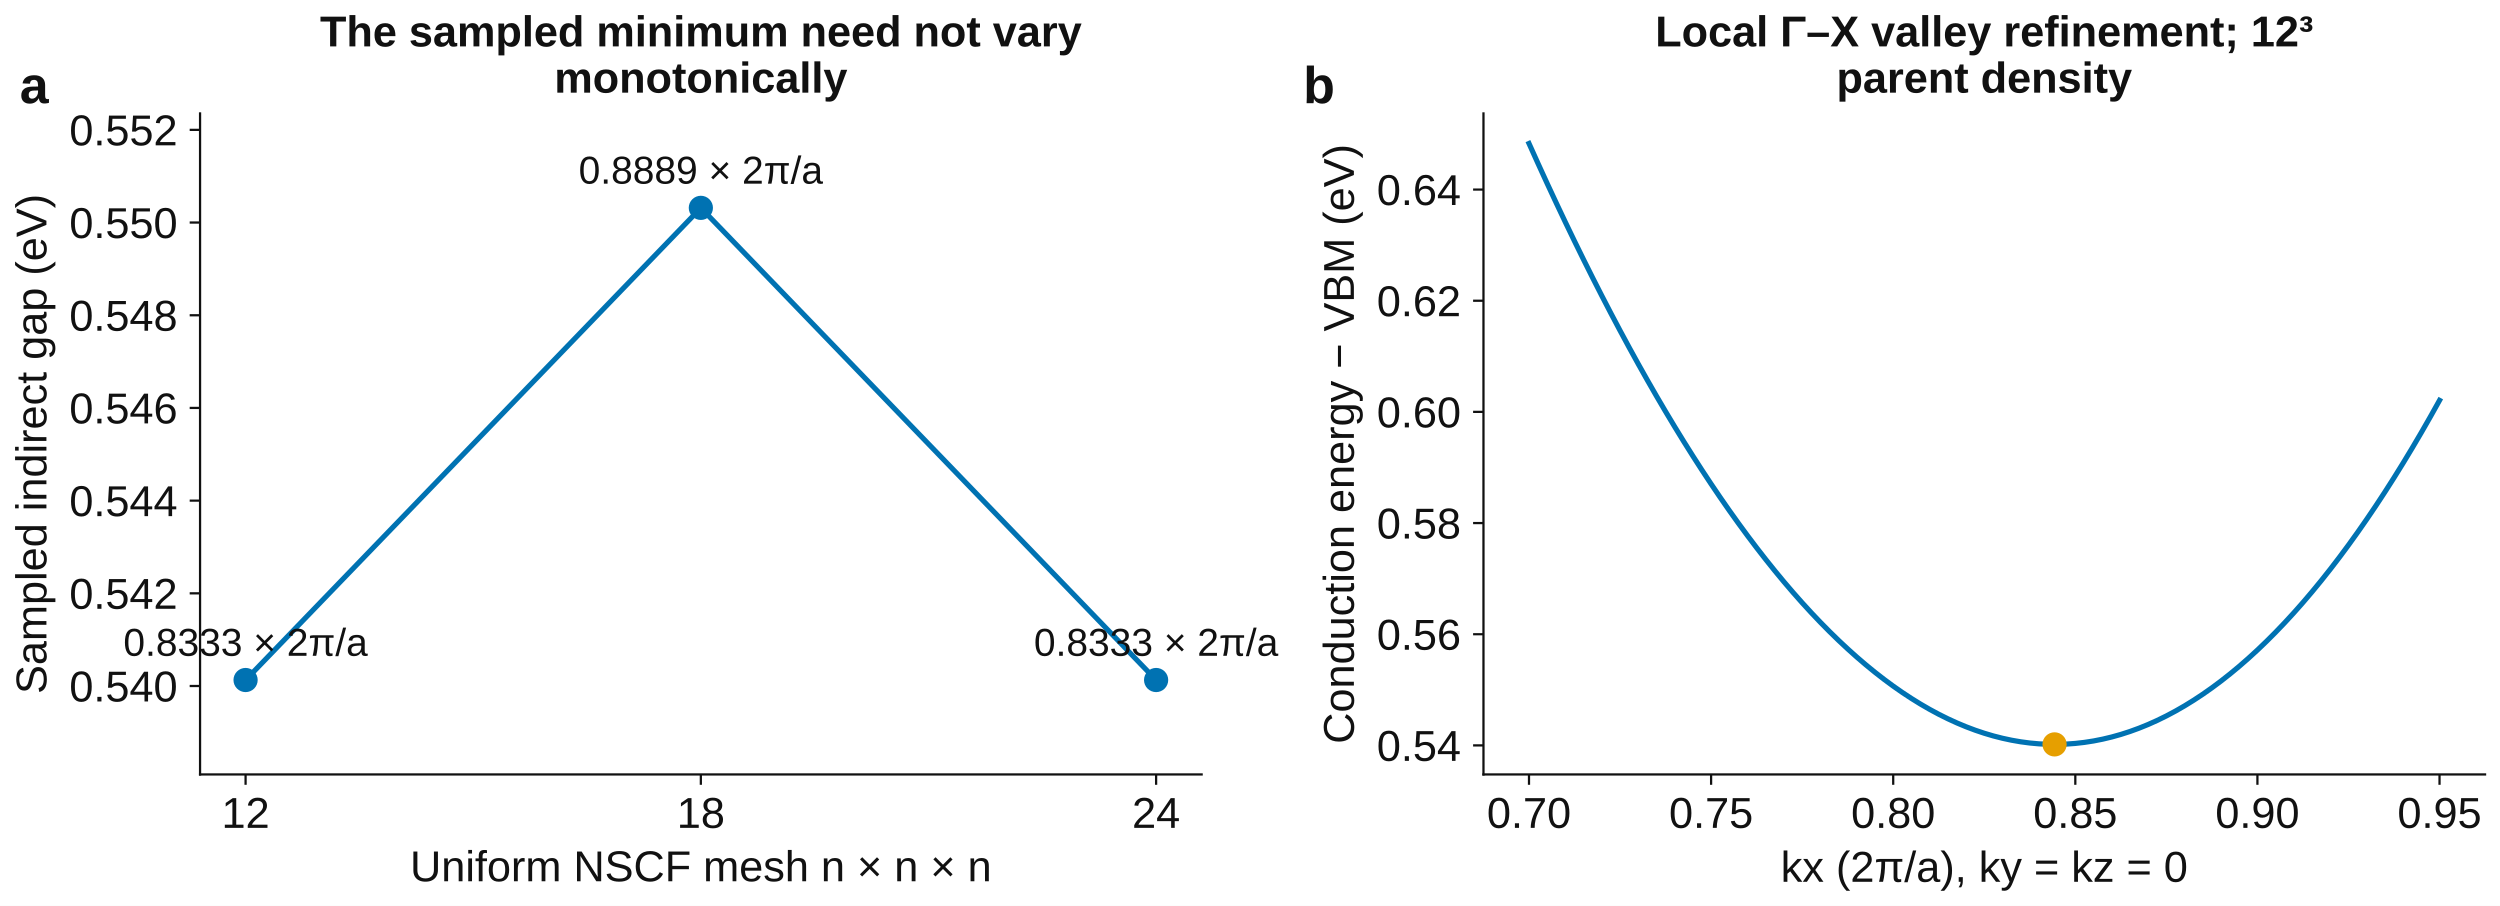
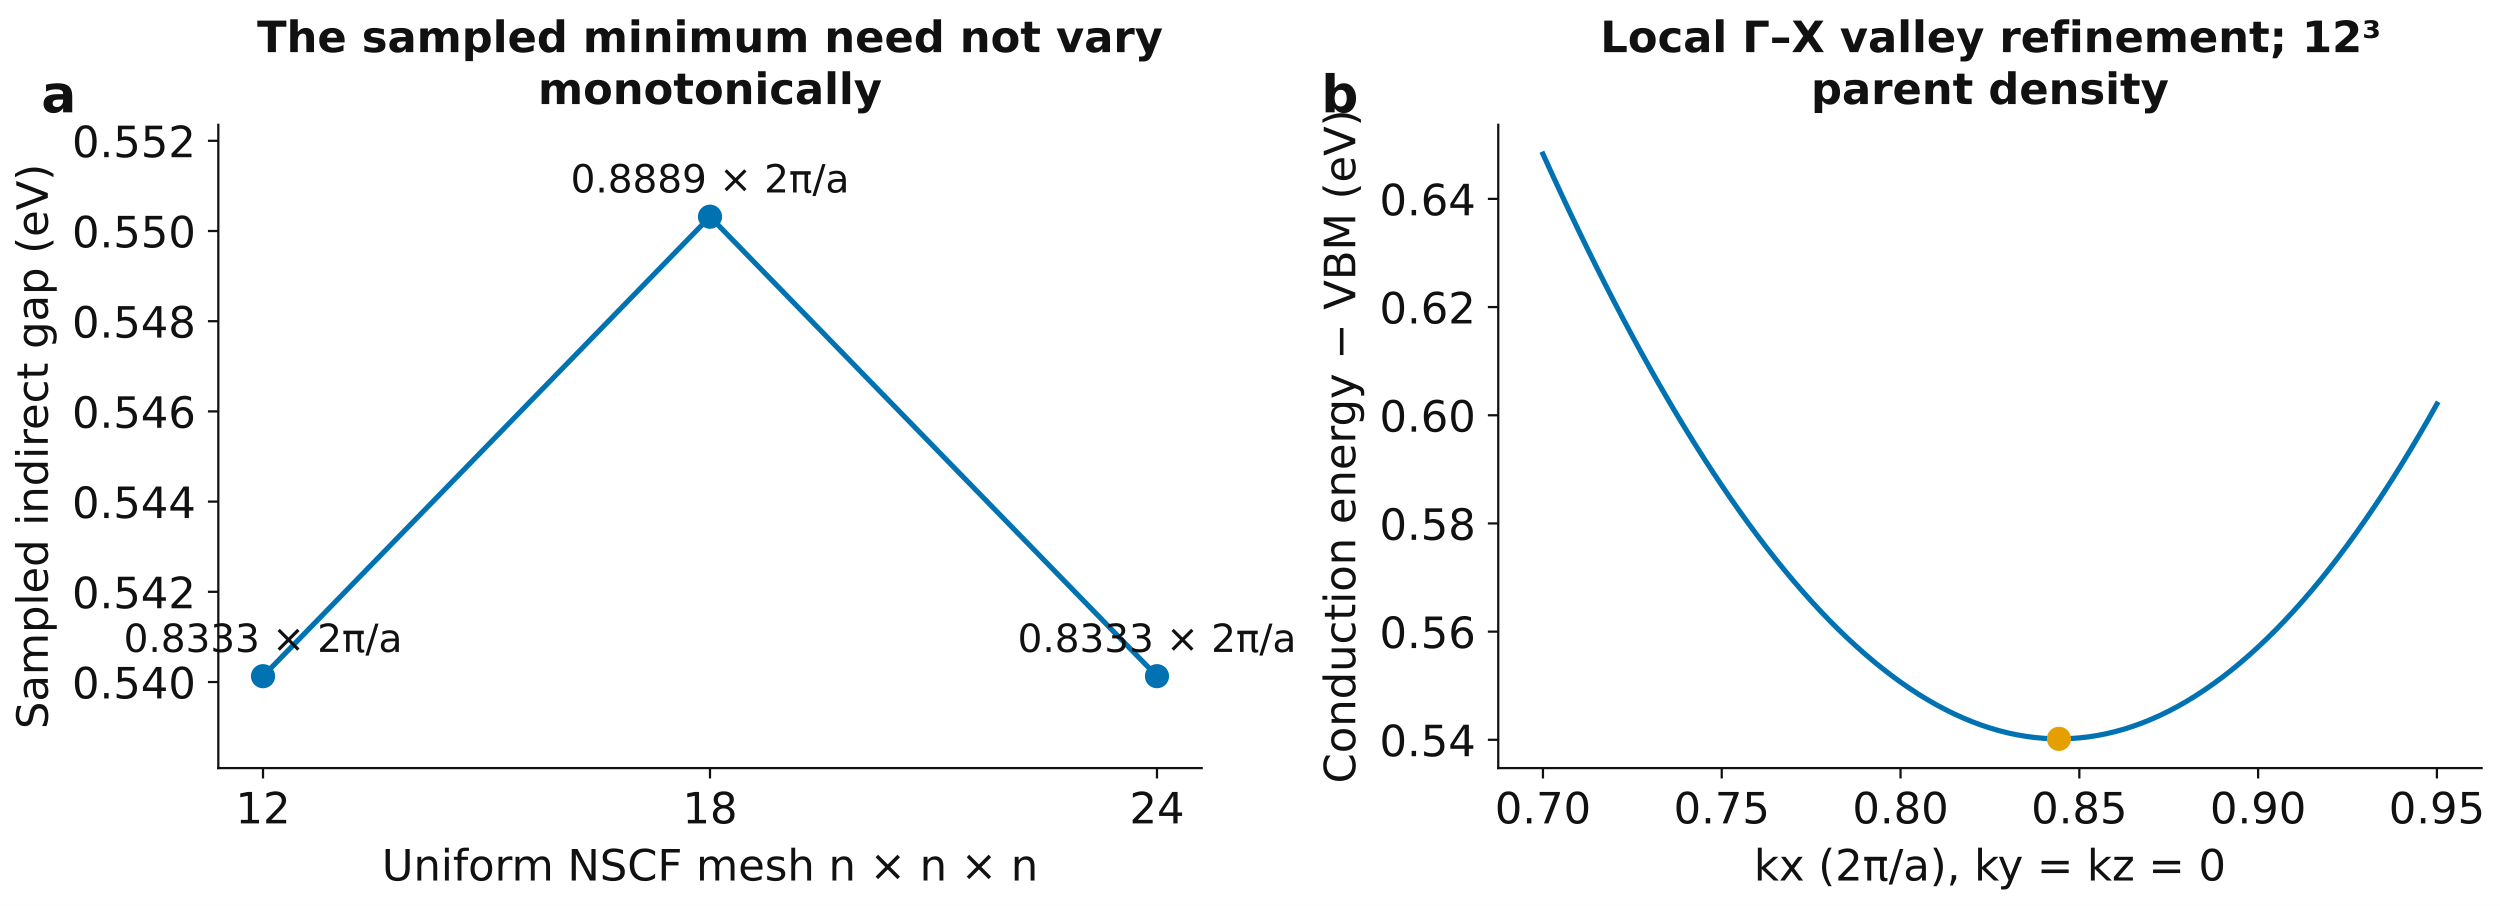
- <svg xmlns="http://www.w3.org/2000/svg" xmlns:xlink="http://www.w3.org/1999/xlink" width="722.64pt" height="261.84pt" viewBox="0 0 722.64 261.84" version="1.1">
+ <svg xmlns="http://www.w3.org/2000/svg" xmlns:xlink="http://www.w3.org/1999/xlink" width="722.641pt" height="261.84pt" viewBox="0 0 722.641 261.84" version="1.1">
  <defs>
    <style type="text/css">*{stroke-linejoin: round; stroke-linecap: butt}</style>
  </defs>
  <g id="figure_1">
    <g id="patch_1">
-       <path d="M 0 261.84  L 722.64 261.84  L 722.64 0  L 0 0  z " style="fill: #ffffff" />
+       <path d="M 0 261.84  L 722.641 261.84  L 722.641 0  L 0 0  z " style="fill: #ffffff" />
    </g>
    <g id="axes_1">
      <g id="patch_2">
-         <path d="M 57.828 223.857  L 347.341 223.857  L 347.341 32.787  L 57.828 32.787  z " style="fill: #ffffff" />
+         <path d="M 63.106 222.019  L 347.352 222.019  L 347.352 36.073  L 63.106 36.073  z " style="fill: #ffffff" />
      </g>
      <g id="matplotlib.axis_1">
        <g id="xtick_1">
          <g id="line2d_1">
            <defs>
-               <path id="me589d7077b" d="M 0 0  L 0 3  " style="stroke: #111111; stroke-width: 0.65" />
+               <path id="m97d208039b" d="M 0 0  L 0 3  " style="stroke: #111111; stroke-width: 0.65" />
            </defs>
            <g>
-               <use xlink:href="#me589d7077b" x="70.987" y="223.857" style="fill: #111111; stroke: #111111; stroke-width: 0.65" />
+               <use xlink:href="#m97d208039b" x="76.026" y="222.019" style="fill: #111111; stroke: #111111; stroke-width: 0.65" />
            </g>
          </g>
          <g id="text_1">
-             <text style="font-size: 12.5px; font-family: 'Arial', 'DejaVu Sans'; text-anchor: middle; fill: #111111" x="70.987" y="239.305" transform="rotate(-0 70.98749 239.3047)">12</text>
+             <text style="font-size: 12.5px; font-family: 'DejaVu Sans'; text-anchor: middle; fill: #111111" x="76.026" y="238.016" transform="rotate(-0 76.02641 238.0156)">12</text>
          </g>
        </g>
        <g id="xtick_2">
          <g id="line2d_2">
            <g>
-               <use xlink:href="#me589d7077b" x="202.584" y="223.857" style="fill: #111111; stroke: #111111; stroke-width: 0.65" />
+               <use xlink:href="#m97d208039b" x="205.229" y="222.019" style="fill: #111111; stroke: #111111; stroke-width: 0.65" />
            </g>
          </g>
          <g id="text_2">
-             <text style="font-size: 12.5px; font-family: 'Arial', 'DejaVu Sans'; text-anchor: middle; fill: #111111" x="202.584" y="239.305" transform="rotate(-0 202.5842 239.3047)">18</text>
+             <text style="font-size: 12.5px; font-family: 'DejaVu Sans'; text-anchor: middle; fill: #111111" x="205.229" y="238.016" transform="rotate(-0 205.2292 238.0156)">18</text>
          </g>
        </g>
        <g id="xtick_3">
          <g id="line2d_3">
            <g>
-               <use xlink:href="#me589d7077b" x="334.181" y="223.857" style="fill: #111111; stroke: #111111; stroke-width: 0.65" />
+               <use xlink:href="#m97d208039b" x="334.432" y="222.019" style="fill: #111111; stroke: #111111; stroke-width: 0.65" />
            </g>
          </g>
          <g id="text_3">
-             <text style="font-size: 12.5px; font-family: 'Arial', 'DejaVu Sans'; text-anchor: middle; fill: #111111" x="334.181" y="239.305" transform="rotate(-0 334.181 239.3047)">24</text>
+             <text style="font-size: 12.5px; font-family: 'DejaVu Sans'; text-anchor: middle; fill: #111111" x="334.432" y="238.016" transform="rotate(-0 334.432 238.0156)">24</text>
          </g>
        </g>
        <g id="text_4">
-           <text style="font-size: 12.5px; font-family: 'Arial', 'DejaVu Sans'; text-anchor: middle; fill: #111111" x="202.584" y="254.736" transform="rotate(-0 202.5842 254.7363)">Uniform NSCF mesh n × n × n</text>
+           <text style="font-size: 12.5px; font-family: 'DejaVu Sans'; text-anchor: middle; fill: #111111" x="205.229" y="254.517" transform="rotate(-0 205.2292 254.5166)">Uniform NSCF mesh n × n × n</text>
        </g>
      </g>
      <g id="matplotlib.axis_2">
        <g id="ytick_1">
          <g id="line2d_4">
            <defs>
-               <path id="m1ea8667b44" d="M 0 0  L -3 0  " style="stroke: #111111; stroke-width: 0.65" />
+               <path id="ma05488941a" d="M 0 0  L -3 0  " style="stroke: #111111; stroke-width: 0.65" />
            </defs>
            <g>
-               <use xlink:href="#m1ea8667b44" x="57.828" y="198.297" style="fill: #111111; stroke: #111111; stroke-width: 0.65" />
+               <use xlink:href="#ma05488941a" x="63.106" y="197.144" style="fill: #111111; stroke: #111111; stroke-width: 0.65" />
            </g>
          </g>
          <g id="text_5">
-             <text style="font-size: 12.5px; font-family: 'Arial', 'DejaVu Sans'; text-anchor: end; fill: #111111" x="51.328" y="202.771" transform="rotate(-0 51.32781 202.771)">0.540</text>
+             <text style="font-size: 12.5px; font-family: 'DejaVu Sans'; text-anchor: end; fill: #111111" x="56.606" y="201.893" transform="rotate(-0 56.60613 201.8926)">0.540</text>
          </g>
        </g>
        <g id="ytick_2">
          <g id="line2d_5">
            <g>
-               <use xlink:href="#m1ea8667b44" x="57.828" y="171.504" style="fill: #111111; stroke: #111111; stroke-width: 0.65" />
+               <use xlink:href="#ma05488941a" x="63.106" y="171.069" style="fill: #111111; stroke: #111111; stroke-width: 0.65" />
            </g>
          </g>
          <g id="text_6">
-             <text style="font-size: 12.5px; font-family: 'Arial', 'DejaVu Sans'; text-anchor: end; fill: #111111" x="51.328" y="175.977" transform="rotate(-0 51.32781 175.9774)">0.542</text>
+             <text style="font-size: 12.5px; font-family: 'DejaVu Sans'; text-anchor: end; fill: #111111" x="56.606" y="175.818" transform="rotate(-0 56.60613 175.8175)">0.542</text>
          </g>
        </g>
        <g id="ytick_3">
          <g id="line2d_6">
            <g>
-               <use xlink:href="#m1ea8667b44" x="57.828" y="144.71" style="fill: #111111; stroke: #111111; stroke-width: 0.65" />
+               <use xlink:href="#ma05488941a" x="63.106" y="144.994" style="fill: #111111; stroke: #111111; stroke-width: 0.65" />
            </g>
          </g>
          <g id="text_7">
-             <text style="font-size: 12.5px; font-family: 'Arial', 'DejaVu Sans'; text-anchor: end; fill: #111111" x="51.328" y="149.184" transform="rotate(-0 51.32781 149.1838)">0.544</text>
+             <text style="font-size: 12.5px; font-family: 'DejaVu Sans'; text-anchor: end; fill: #111111" x="56.606" y="149.742" transform="rotate(-0 56.60613 149.7425)">0.544</text>
          </g>
        </g>
        <g id="ytick_4">
          <g id="line2d_7">
            <g>
-               <use xlink:href="#m1ea8667b44" x="57.828" y="117.916" style="fill: #111111; stroke: #111111; stroke-width: 0.65" />
+               <use xlink:href="#ma05488941a" x="63.106" y="118.919" style="fill: #111111; stroke: #111111; stroke-width: 0.65" />
            </g>
          </g>
          <g id="text_8">
-             <text style="font-size: 12.5px; font-family: 'Arial', 'DejaVu Sans'; text-anchor: end; fill: #111111" x="51.328" y="122.39" transform="rotate(-0 51.32781 122.3901)">0.546</text>
+             <text style="font-size: 12.5px; font-family: 'DejaVu Sans'; text-anchor: end; fill: #111111" x="56.606" y="123.667" transform="rotate(-0 56.60613 123.6674)">0.546</text>
          </g>
        </g>
        <g id="ytick_5">
          <g id="line2d_8">
            <g>
-               <use xlink:href="#m1ea8667b44" x="57.828" y="91.123" style="fill: #111111; stroke: #111111; stroke-width: 0.65" />
+               <use xlink:href="#ma05488941a" x="63.106" y="92.844" style="fill: #111111; stroke: #111111; stroke-width: 0.65" />
            </g>
          </g>
          <g id="text_9">
-             <text style="font-size: 12.5px; font-family: 'Arial', 'DejaVu Sans'; text-anchor: end; fill: #111111" x="51.328" y="95.596" transform="rotate(-0 51.32781 95.59647)">0.548</text>
+             <text style="font-size: 12.5px; font-family: 'DejaVu Sans'; text-anchor: end; fill: #111111" x="56.606" y="97.592" transform="rotate(-0 56.60613 97.59235)">0.548</text>
          </g>
        </g>
        <g id="ytick_6">
          <g id="line2d_9">
            <g>
-               <use xlink:href="#m1ea8667b44" x="57.828" y="64.329" style="fill: #111111; stroke: #111111; stroke-width: 0.65" />
+               <use xlink:href="#ma05488941a" x="63.106" y="66.769" style="fill: #111111; stroke: #111111; stroke-width: 0.65" />
            </g>
          </g>
          <g id="text_10">
-             <text style="font-size: 12.5px; font-family: 'Arial', 'DejaVu Sans'; text-anchor: end; fill: #111111" x="51.328" y="68.803" transform="rotate(-0 51.32781 68.80283)">0.550</text>
+             <text style="font-size: 12.5px; font-family: 'DejaVu Sans'; text-anchor: end; fill: #111111" x="56.606" y="71.517" transform="rotate(-0 56.60613 71.5173)">0.550</text>
          </g>
        </g>
        <g id="ytick_7">
          <g id="line2d_10">
            <g>
-               <use xlink:href="#m1ea8667b44" x="57.828" y="37.536" style="fill: #111111; stroke: #111111; stroke-width: 0.65" />
+               <use xlink:href="#ma05488941a" x="63.106" y="40.694" style="fill: #111111; stroke: #111111; stroke-width: 0.65" />
            </g>
          </g>
          <g id="text_11">
-             <text style="font-size: 12.5px; font-family: 'Arial', 'DejaVu Sans'; text-anchor: end; fill: #111111" x="51.328" y="42.009" transform="rotate(-0 51.32781 42.00919)">0.552</text>
+             <text style="font-size: 12.5px; font-family: 'DejaVu Sans'; text-anchor: end; fill: #111111" x="56.606" y="45.442" transform="rotate(-0 56.60613 45.44224)">0.552</text>
          </g>
        </g>
        <g id="text_12">
-           <text style="font-size: 12.5px; font-family: 'Arial', 'DejaVu Sans'; text-anchor: middle; fill: #111111" x="13.42" y="128.322" transform="rotate(-90 13.41961 128.3223)">Sampled indirect gap (eV)</text>
+           <text style="font-size: 12.5px; font-family: 'DejaVu Sans'; text-anchor: middle; fill: #111111" x="13.818" y="129.046" transform="rotate(-90 13.81805 129.0456)">Sampled indirect gap (eV)</text>
        </g>
      </g>
      <g id="line2d_11">
-         <path d="M 70.987 196.562  L 202.584 60.083  L 334.181 196.562  " clip-path="url(#pced14abb53)" style="fill: none; stroke: #0072b2; stroke-width: 1.5; stroke-linecap: square" />
+         <path d="M 76.026 195.455  L 205.229 62.636  L 334.432 195.455  " clip-path="url(#p71d5277042)" style="fill: none; stroke: #0072b2; stroke-width: 1.5; stroke-linecap: square" />
        <defs>
-           <path id="me6a73a85cf" d="M 0 3  C 0.796 3 1.559 2.684 2.121 2.121  C 2.684 1.559 3 0.796 3 0  C 3 -0.796 2.684 -1.559 2.121 -2.121  C 1.559 -2.684 0.796 -3 0 -3  C -0.796 -3 -1.559 -2.684 -2.121 -2.121  C -2.684 -1.559 -3 -0.796 -3 0  C -3 0.796 -2.684 1.559 -2.121 2.121  C -1.559 2.684 -0.796 3 0 3  z " style="stroke: #0072b2" />
+           <path id="ma33aa7e558" d="M 0 3  C 0.796 3 1.559 2.684 2.121 2.121  C 2.684 1.559 3 0.796 3 0  C 3 -0.796 2.684 -1.559 2.121 -2.121  C 1.559 -2.684 0.796 -3 0 -3  C -0.796 -3 -1.559 -2.684 -2.121 -2.121  C -2.684 -1.559 -3 -0.796 -3 0  C -3 0.796 -2.684 1.559 -2.121 2.121  C -1.559 2.684 -0.796 3 0 3  z " style="stroke: #0072b2" />
        </defs>
-         <g clip-path="url(#pced14abb53)">
-           <use xlink:href="#me6a73a85cf" x="70.987" y="196.562" style="fill: #0072b2; stroke: #0072b2" />
-           <use xlink:href="#me6a73a85cf" x="202.584" y="60.083" style="fill: #0072b2; stroke: #0072b2" />
-           <use xlink:href="#me6a73a85cf" x="334.181" y="196.562" style="fill: #0072b2; stroke: #0072b2" />
+         <g clip-path="url(#p71d5277042)">
+           <use xlink:href="#ma33aa7e558" x="76.026" y="195.455" style="fill: #0072b2; stroke: #0072b2" />
+           <use xlink:href="#ma33aa7e558" x="205.229" y="62.636" style="fill: #0072b2; stroke: #0072b2" />
+           <use xlink:href="#ma33aa7e558" x="334.432" y="195.455" style="fill: #0072b2; stroke: #0072b2" />
        </g>
      </g>
      <g id="patch_3">
-         <path d="M 57.828 223.857  L 57.828 32.787  " style="fill: none; stroke: #111111; stroke-width: 0.65; stroke-linejoin: miter; stroke-linecap: square" />
+         <path d="M 63.106 222.019  L 63.106 36.073  " style="fill: none; stroke: #111111; stroke-width: 0.65; stroke-linejoin: miter; stroke-linecap: square" />
      </g>
      <g id="patch_4">
-         <path d="M 57.828 223.857  L 347.341 223.857  " style="fill: none; stroke: #111111; stroke-width: 0.65; stroke-linejoin: miter; stroke-linecap: square" />
+         <path d="M 63.106 222.019  L 347.352 222.019  " style="fill: none; stroke: #111111; stroke-width: 0.65; stroke-linejoin: miter; stroke-linecap: square" />
      </g>
      <g id="text_13">
-         <text style="font-size: 11.25px; font-family: 'Arial', 'DejaVu Sans'; text-anchor: middle; fill: #111111" x="70.987" y="189.562" transform="rotate(-0 70.98749 189.5617)">0.8333 × 2π/a</text>
+         <text style="font-size: 11.25px; font-family: 'DejaVu Sans'; text-anchor: middle; fill: #111111" x="76.026" y="188.455" transform="rotate(-0 76.02641 188.4548)">0.8333 × 2π/a</text>
      </g>
      <g id="text_14">
-         <text style="font-size: 11.25px; font-family: 'Arial', 'DejaVu Sans'; text-anchor: middle; fill: #111111" x="202.584" y="53.083" transform="rotate(-0 202.5842 53.08293)">0.8889 × 2π/a</text>
+         <text style="font-size: 11.25px; font-family: 'DejaVu Sans'; text-anchor: middle; fill: #111111" x="205.229" y="55.636" transform="rotate(-0 205.2292 55.63638)">0.8889 × 2π/a</text>
      </g>
      <g id="text_15">
-         <text style="font-size: 11.25px; font-family: 'Arial', 'DejaVu Sans'; text-anchor: middle; fill: #111111" x="334.181" y="189.562" transform="rotate(-0 334.181 189.5616)">0.8333 × 2π/a</text>
+         <text style="font-size: 11.25px; font-family: 'DejaVu Sans'; text-anchor: middle; fill: #111111" x="334.432" y="188.455" transform="rotate(-0 334.432 188.4548)">0.8333 × 2π/a</text>
      </g>
      <g id="text_16">
-         <text style="font-weight: 700; font-size: 15px; font-family: 'Arial', 'DejaVu Sans'; text-anchor: start; fill: #111111" x="5.716" y="29.827" transform="rotate(-0 5.715501 29.82703)">a</text>
+         <text style="font-weight: 700; font-size: 15px; font-family: 'DejaVu Sans'; text-anchor: start; fill: #111111" x="11.942" y="32.469" transform="rotate(-0 11.94183 32.46917)">a</text>
      </g>
      <g id="text_17">
-         <text style="font-weight: 700; font-size: 12.5px; font-family: 'Arial', 'DejaVu Sans'; fill: #111111" transform="translate(92.49537 13.41961)">The sampled minimum need not vary</text>
-         <text style="font-weight: 700; font-size: 12.5px; font-family: 'Arial', 'DejaVu Sans'; fill: #111111" transform="translate(160.2229 26.78719)">monotonically</text>
+         <text style="font-weight: 700; font-size: 12.5px; font-family: 'DejaVu Sans'; fill: #111111" transform="translate(74.31709 15.06927)">The sampled minimum need not vary</text>
+         <text style="font-weight: 700; font-size: 12.5px; font-family: 'DejaVu Sans'; fill: #111111" transform="translate(155.5241 30.07269)">monotonically</text>
      </g>
    </g>
    <g id="axes_2">
      <g id="patch_5">
-         <path d="M 428.807 223.857  L 718.32 223.857  L 718.32 32.787  L 428.807 32.787  z " style="fill: #ffffff" />
+         <path d="M 433.079 222.019  L 717.325 222.019  L 717.325 36.073  L 433.079 36.073  z " style="fill: #ffffff" />
      </g>
      <g id="matplotlib.axis_3">
        <g id="xtick_4">
          <g id="line2d_12">
            <g>
-               <use xlink:href="#me589d7077b" x="441.966" y="223.857" style="fill: #111111; stroke: #111111; stroke-width: 0.65" />
+               <use xlink:href="#m97d208039b" x="445.999" y="222.019" style="fill: #111111; stroke: #111111; stroke-width: 0.65" />
            </g>
          </g>
          <g id="text_18">
-             <text style="font-size: 12.5px; font-family: 'Arial', 'DejaVu Sans'; text-anchor: middle; fill: #111111" x="441.966" y="239.305" transform="rotate(-0 441.9664 239.3047)">0.70</text>
+             <text style="font-size: 12.5px; font-family: 'DejaVu Sans'; text-anchor: middle; fill: #111111" x="445.999" y="238.016" transform="rotate(-0 445.9994 238.0156)">0.70</text>
          </g>
        </g>
        <g id="xtick_5">
          <g id="line2d_13">
            <g>
-               <use xlink:href="#me589d7077b" x="494.605" y="223.857" style="fill: #111111; stroke: #111111; stroke-width: 0.65" />
+               <use xlink:href="#m97d208039b" x="497.68" y="222.019" style="fill: #111111; stroke: #111111; stroke-width: 0.65" />
            </g>
          </g>
          <g id="text_19">
-             <text style="font-size: 12.5px; font-family: 'Arial', 'DejaVu Sans'; text-anchor: middle; fill: #111111" x="494.605" y="239.305" transform="rotate(-0 494.6051 239.3047)">0.75</text>
+             <text style="font-size: 12.5px; font-family: 'DejaVu Sans'; text-anchor: middle; fill: #111111" x="497.68" y="238.016" transform="rotate(-0 497.6805 238.0156)">0.75</text>
          </g>
        </g>
        <g id="xtick_6">
          <g id="line2d_14">
            <g>
-               <use xlink:href="#me589d7077b" x="547.244" y="223.857" style="fill: #111111; stroke: #111111; stroke-width: 0.65" />
+               <use xlink:href="#m97d208039b" x="549.362" y="222.019" style="fill: #111111; stroke: #111111; stroke-width: 0.65" />
            </g>
          </g>
          <g id="text_20">
-             <text style="font-size: 12.5px; font-family: 'Arial', 'DejaVu Sans'; text-anchor: middle; fill: #111111" x="547.244" y="239.305" transform="rotate(-0 547.2437 239.3047)">0.80</text>
+             <text style="font-size: 12.5px; font-family: 'DejaVu Sans'; text-anchor: middle; fill: #111111" x="549.362" y="238.016" transform="rotate(-0 549.3616 238.0156)">0.80</text>
          </g>
        </g>
        <g id="xtick_7">
          <g id="line2d_15">
            <g>
-               <use xlink:href="#me589d7077b" x="599.882" y="223.857" style="fill: #111111; stroke: #111111; stroke-width: 0.65" />
+               <use xlink:href="#m97d208039b" x="601.043" y="222.019" style="fill: #111111; stroke: #111111; stroke-width: 0.65" />
            </g>
          </g>
          <g id="text_21">
-             <text style="font-size: 12.5px; font-family: 'Arial', 'DejaVu Sans'; text-anchor: middle; fill: #111111" x="599.882" y="239.305" transform="rotate(-0 599.8824 239.3047)">0.85</text>
+             <text style="font-size: 12.5px; font-family: 'DejaVu Sans'; text-anchor: middle; fill: #111111" x="601.043" y="238.016" transform="rotate(-0 601.0427 238.0156)">0.85</text>
          </g>
        </g>
        <g id="xtick_8">
          <g id="line2d_16">
            <g>
-               <use xlink:href="#me589d7077b" x="652.521" y="223.857" style="fill: #111111; stroke: #111111; stroke-width: 0.65" />
+               <use xlink:href="#m97d208039b" x="652.724" y="222.019" style="fill: #111111; stroke: #111111; stroke-width: 0.65" />
            </g>
          </g>
          <g id="text_22">
-             <text style="font-size: 12.5px; font-family: 'Arial', 'DejaVu Sans'; text-anchor: middle; fill: #111111" x="652.521" y="239.305" transform="rotate(-0 652.5211 239.3047)">0.90</text>
+             <text style="font-size: 12.5px; font-family: 'DejaVu Sans'; text-anchor: middle; fill: #111111" x="652.724" y="238.016" transform="rotate(-0 652.7238 238.0156)">0.90</text>
          </g>
        </g>
        <g id="xtick_9">
          <g id="line2d_17">
            <g>
-               <use xlink:href="#me589d7077b" x="705.16" y="223.857" style="fill: #111111; stroke: #111111; stroke-width: 0.65" />
+               <use xlink:href="#m97d208039b" x="704.405" y="222.019" style="fill: #111111; stroke: #111111; stroke-width: 0.65" />
            </g>
          </g>
          <g id="text_23">
-             <text style="font-size: 12.5px; font-family: 'Arial', 'DejaVu Sans'; text-anchor: middle; fill: #111111" x="705.16" y="239.305" transform="rotate(-0 705.1598 239.3047)">0.95</text>
+             <text style="font-size: 12.5px; font-family: 'DejaVu Sans'; text-anchor: middle; fill: #111111" x="704.405" y="238.016" transform="rotate(-0 704.405 238.0156)">0.95</text>
          </g>
        </g>
        <g id="text_24">
-           <text style="font-size: 12.5px; font-family: 'Arial', 'DejaVu Sans'; text-anchor: middle; fill: #111111" x="573.563" y="254.889" transform="rotate(-0 573.5631 254.8887)">kx (2π/a), ky = kz = 0</text>
+           <text style="font-size: 12.5px; font-family: 'DejaVu Sans'; text-anchor: middle; fill: #111111" x="575.202" y="254.517" transform="rotate(-0 575.2022 254.5166)">kx (2π/a), ky = kz = 0</text>
        </g>
      </g>
      <g id="matplotlib.axis_4">
        <g id="ytick_8">
          <g id="line2d_18">
            <g>
-               <use xlink:href="#m1ea8667b44" x="428.807" y="215.461" style="fill: #111111; stroke: #111111; stroke-width: 0.65" />
+               <use xlink:href="#ma05488941a" x="433.079" y="213.847" style="fill: #111111; stroke: #111111; stroke-width: 0.65" />
            </g>
          </g>
          <g id="text_25">
-             <text style="font-size: 12.5px; font-family: 'Arial', 'DejaVu Sans'; text-anchor: end; fill: #111111" x="422.307" y="219.935" transform="rotate(-0 422.3067 219.9347)">0.54</text>
+             <text style="font-size: 12.5px; font-family: 'DejaVu Sans'; text-anchor: end; fill: #111111" x="426.579" y="218.596" transform="rotate(-0 426.5791 218.5959)">0.54</text>
          </g>
        </g>
        <g id="ytick_9">
          <g id="line2d_19">
            <g>
-               <use xlink:href="#m1ea8667b44" x="428.807" y="183.327" style="fill: #111111; stroke: #111111; stroke-width: 0.65" />
+               <use xlink:href="#ma05488941a" x="433.079" y="182.576" style="fill: #111111; stroke: #111111; stroke-width: 0.65" />
            </g>
          </g>
          <g id="text_26">
-             <text style="font-size: 12.5px; font-family: 'Arial', 'DejaVu Sans'; text-anchor: end; fill: #111111" x="422.307" y="187.801" transform="rotate(-0 422.3067 187.8011)">0.56</text>
+             <text style="font-size: 12.5px; font-family: 'DejaVu Sans'; text-anchor: end; fill: #111111" x="426.579" y="187.324" transform="rotate(-0 426.5791 187.3241)">0.56</text>
          </g>
        </g>
        <g id="ytick_10">
          <g id="line2d_20">
            <g>
-               <use xlink:href="#m1ea8667b44" x="428.807" y="151.194" style="fill: #111111; stroke: #111111; stroke-width: 0.65" />
+               <use xlink:href="#ma05488941a" x="433.079" y="151.304" style="fill: #111111; stroke: #111111; stroke-width: 0.65" />
            </g>
          </g>
          <g id="text_27">
-             <text style="font-size: 12.5px; font-family: 'Arial', 'DejaVu Sans'; text-anchor: end; fill: #111111" x="422.307" y="155.667" transform="rotate(-0 422.3067 155.6675)">0.58</text>
+             <text style="font-size: 12.5px; font-family: 'DejaVu Sans'; text-anchor: end; fill: #111111" x="426.579" y="156.052" transform="rotate(-0 426.5791 156.0523)">0.58</text>
          </g>
        </g>
        <g id="ytick_11">
          <g id="line2d_21">
            <g>
-               <use xlink:href="#m1ea8667b44" x="428.807" y="119.06" style="fill: #111111; stroke: #111111; stroke-width: 0.65" />
+               <use xlink:href="#ma05488941a" x="433.079" y="120.032" style="fill: #111111; stroke: #111111; stroke-width: 0.65" />
            </g>
          </g>
          <g id="text_28">
-             <text style="font-size: 12.5px; font-family: 'Arial', 'DejaVu Sans'; text-anchor: end; fill: #111111" x="422.307" y="123.534" transform="rotate(-0 422.3067 123.5338)">0.60</text>
+             <text style="font-size: 12.5px; font-family: 'DejaVu Sans'; text-anchor: end; fill: #111111" x="426.579" y="124.78" transform="rotate(-0 426.5791 124.7805)">0.60</text>
          </g>
        </g>
        <g id="ytick_12">
          <g id="line2d_22">
            <g>
-               <use xlink:href="#m1ea8667b44" x="428.807" y="86.927" style="fill: #111111; stroke: #111111; stroke-width: 0.65" />
+               <use xlink:href="#ma05488941a" x="433.079" y="88.76" style="fill: #111111; stroke: #111111; stroke-width: 0.65" />
            </g>
          </g>
          <g id="text_29">
-             <text style="font-size: 12.5px; font-family: 'Arial', 'DejaVu Sans'; text-anchor: end; fill: #111111" x="422.307" y="91.4" transform="rotate(-0 422.3067 91.40021)">0.62</text>
+             <text style="font-size: 12.5px; font-family: 'DejaVu Sans'; text-anchor: end; fill: #111111" x="426.579" y="93.509" transform="rotate(-0 426.5791 93.50863)">0.62</text>
          </g>
        </g>
        <g id="ytick_13">
          <g id="line2d_23">
            <g>
-               <use xlink:href="#m1ea8667b44" x="428.807" y="54.793" style="fill: #111111; stroke: #111111; stroke-width: 0.65" />
+               <use xlink:href="#ma05488941a" x="433.079" y="57.488" style="fill: #111111; stroke: #111111; stroke-width: 0.65" />
            </g>
          </g>
          <g id="text_30">
-             <text style="font-size: 12.5px; font-family: 'Arial', 'DejaVu Sans'; text-anchor: end; fill: #111111" x="422.307" y="59.267" transform="rotate(-0 422.3067 59.26658)">0.64</text>
+             <text style="font-size: 12.5px; font-family: 'DejaVu Sans'; text-anchor: end; fill: #111111" x="426.579" y="62.237" transform="rotate(-0 426.5791 62.23681)">0.64</text>
          </g>
        </g>
        <g id="text_31">
-           <text style="font-size: 12.5px; font-family: 'Arial', 'DejaVu Sans'; text-anchor: middle; fill: #111111" x="391.35" y="128.322" transform="rotate(-90 391.3496 128.3223)">Conduction energy − VBM (eV)</text>
+           <text style="font-size: 12.5px; font-family: 'DejaVu Sans'; text-anchor: middle; fill: #111111" x="391.744" y="129.046" transform="rotate(-90 391.7441 129.0456)">Conduction energy − VBM (eV)</text>
        </g>
      </g>
      <g id="line2d_24">
-         <path d="M 441.966 41.472  L 444.598 47.313  L 447.23 53.059  L 449.862 58.709  L 452.494 64.264  L 455.126 69.722  L 457.758 75.085  L 460.39 80.35  L 463.022 85.519  L 465.654 90.591  L 468.286 95.565  L 470.918 100.442  L 473.55 105.221  L 476.182 109.902  L 478.813 114.484  L 481.445 118.968  L 484.077 123.353  L 486.709 127.64  L 489.341 131.826  L 491.973 135.913  L 494.605 139.901  L 497.237 143.788  L 499.869 147.575  L 502.501 151.261  L 505.133 154.847  L 507.765 158.332  L 510.397 161.715  L 513.029 164.997  L 515.661 168.178  L 518.292 171.256  L 520.924 174.232  L 523.556 177.106  L 526.188 179.877  L 528.82 182.545  L 531.452 185.11  L 534.084 187.572  L 536.716 189.93  L 539.348 192.184  L 541.98 194.335  L 544.612 196.381  L 547.244 198.323  L 549.876 200.16  L 552.508 201.892  L 555.14 203.52  L 557.771 205.041  L 560.403 206.458  L 563.035 207.768  L 565.667 208.973  L 568.299 210.071  L 570.931 211.064  L 573.563 211.949  L 576.195 212.728  L 578.827 213.4  L 581.459 213.964  L 584.091 214.421  L 586.723 214.77  L 589.355 215.01  L 591.987 215.143  L 594.619 215.168  L 597.251 215.084  L 599.882 214.892  L 602.514 214.591  L 605.146 214.18  L 607.778 213.661  L 610.41 213.031  L 613.042 212.292  L 615.674 211.443  L 618.306 210.484  L 620.938 209.414  L 623.57 208.234  L 626.202 206.944  L 628.834 205.542  L 631.466 204.029  L 634.098 202.404  L 636.73 200.668  L 639.361 198.821  L 641.993 196.861  L 644.625 194.789  L 647.257 192.605  L 649.889 190.308  L 652.521 187.899  L 655.153 185.376  L 657.785 182.741  L 660.417 179.992  L 663.049 177.129  L 665.681 174.153  L 668.313 171.063  L 670.945 167.858  L 673.577 164.54  L 676.209 161.107  L 678.84 157.559  L 681.472 153.896  L 684.104 150.118  L 686.736 146.225  L 689.368 142.216  L 692 138.092  L 694.632 133.852  L 697.264 129.496  L 699.896 125.024  L 702.528 120.435  L 705.16 115.729  " clip-path="url(#pb8320d0a70)" style="fill: none; stroke: #0072b2; stroke-width: 1.5; stroke-linecap: square" />
+         <path d="M 445.999 44.525  L 448.583 50.209  L 451.167 55.801  L 453.752 61.3  L 456.336 66.705  L 458.92 72.017  L 461.504 77.236  L 464.088 82.36  L 466.672 87.39  L 469.256 92.326  L 471.84 97.167  L 474.424 101.913  L 477.008 106.564  L 479.592 111.119  L 482.176 115.579  L 484.76 119.943  L 487.344 124.21  L 489.928 128.381  L 492.512 132.456  L 495.096 136.433  L 497.68 140.314  L 500.265 144.097  L 502.849 147.782  L 505.433 151.369  L 508.017 154.859  L 510.601 158.25  L 513.185 161.543  L 515.769 164.737  L 518.353 167.832  L 520.937 170.828  L 523.521 173.724  L 526.105 176.521  L 528.689 179.217  L 531.273 181.814  L 533.857 184.31  L 536.441 186.706  L 539.025 189.001  L 541.609 191.195  L 544.194 193.288  L 546.778 195.279  L 549.362 197.169  L 551.946 198.957  L 554.53 200.643  L 557.114 202.226  L 559.698 203.707  L 562.282 205.086  L 564.866 206.361  L 567.45 207.533  L 570.034 208.602  L 572.618 209.568  L 575.202 210.429  L 577.786 211.187  L 580.37 211.841  L 582.954 212.391  L 585.538 212.835  L 588.122 213.174  L 590.707 213.408  L 593.291 213.538  L 595.875 213.562  L 598.459 213.481  L 601.043 213.294  L 603.627 213  L 606.211 212.601  L 608.795 212.095  L 611.379 211.483  L 613.963 210.764  L 616.547 209.937  L 619.131 209.004  L 621.715 207.963  L 624.299 206.814  L 626.883 205.558  L 629.467 204.194  L 632.051 202.722  L 634.635 201.141  L 637.22 199.451  L 639.804 197.653  L 642.388 195.746  L 644.972 193.73  L 647.556 191.604  L 650.14 189.369  L 652.724 187.024  L 655.308 184.569  L 657.892 182.004  L 660.476 179.329  L 663.06 176.543  L 665.644 173.647  L 668.228 170.64  L 670.812 167.521  L 673.396 164.292  L 675.98 160.951  L 678.564 157.498  L 681.148 153.933  L 683.733 150.257  L 686.317 146.468  L 688.901 142.567  L 691.485 138.553  L 694.069 134.427  L 696.653 130.188  L 699.237 125.835  L 701.821 121.37  L 704.405 116.79  " clip-path="url(#p437f2c2188)" style="fill: none; stroke: #0072b2; stroke-width: 1.5; stroke-linecap: square" />
      </g>
      <g id="patch_6">
-         <path d="M 428.807 223.857  L 428.807 32.787  " style="fill: none; stroke: #111111; stroke-width: 0.65; stroke-linejoin: miter; stroke-linecap: square" />
+         <path d="M 433.079 222.019  L 433.079 36.073  " style="fill: none; stroke: #111111; stroke-width: 0.65; stroke-linejoin: miter; stroke-linecap: square" />
      </g>
      <g id="patch_7">
-         <path d="M 428.807 223.857  L 718.32 223.857  " style="fill: none; stroke: #111111; stroke-width: 0.65; stroke-linejoin: miter; stroke-linecap: square" />
+         <path d="M 433.079 222.019  L 717.325 222.019  " style="fill: none; stroke: #111111; stroke-width: 0.65; stroke-linejoin: miter; stroke-linecap: square" />
      </g>
      <g id="text_32">
-         <text style="font-weight: 700; font-size: 15px; font-family: 'Arial', 'DejaVu Sans'; text-anchor: start; fill: #111111" x="376.694" y="29.827" transform="rotate(-0 376.6944 29.82703)">b</text>
+         <text style="font-weight: 700; font-size: 15px; font-family: 'DejaVu Sans'; text-anchor: start; fill: #111111" x="381.915" y="32.469" transform="rotate(-0 381.9148 32.46917)">b</text>
      </g>
      <g id="text_33">
-         <text style="font-weight: 700; font-size: 12.5px; font-family: 'Arial', 'DejaVu Sans'; fill: #111111" transform="translate(478.4557 13.41961)">Local Γ–X valley refinement; 12³</text>
-         <text style="font-weight: 700; font-size: 12.5px; font-family: 'Arial', 'DejaVu Sans'; fill: #111111" transform="translate(530.8483 26.78719)">parent density</text>
+         <text style="font-weight: 700; font-size: 12.5px; font-family: 'DejaVu Sans'; fill: #111111" transform="translate(462.5762 15.06927)">Local Γ–X valley refinement; 12³</text>
+         <text style="font-weight: 700; font-size: 12.5px; font-family: 'DejaVu Sans'; fill: #111111" transform="translate(523.4912 30.07269)">parent density</text>
      </g>
      <g id="PathCollection_1">
        <defs>
-           <path id="mcf2b5bf45f" d="M 0 3  C 0.796 3 1.559 2.684 2.121 2.121  C 2.684 1.559 3 0.796 3 0  C 3 -0.796 2.684 -1.559 2.121 -2.121  C 1.559 -2.684 0.796 -3 0 -3  C -0.796 -3 -1.559 -2.684 -2.121 -2.121  C -2.684 -1.559 -3 -0.796 -3 0  C -3 0.796 -2.684 1.559 -2.121 2.121  C -1.559 2.684 -0.796 3 0 3  z " style="stroke: #e69f00" />
+           <path id="m7a41d5a6e2" d="M 0 3  C 0.796 3 1.559 2.684 2.121 2.121  C 2.684 1.559 3 0.796 3 0  C 3 -0.796 2.684 -1.559 2.121 -2.121  C 1.559 -2.684 0.796 -3 0 -3  C -0.796 -3 -1.559 -2.684 -2.121 -2.121  C -2.684 -1.559 -3 -0.796 -3 0  C -3 0.796 -2.684 1.559 -2.121 2.121  C -1.559 2.684 -0.796 3 0 3  z " style="stroke: #e69f00" />
        </defs>
-         <g clip-path="url(#pb8320d0a70)">
-           <use xlink:href="#mcf2b5bf45f" x="593.883" y="215.172" style="fill: #e69f00; stroke: #e69f00" />
+         <g clip-path="url(#p437f2c2188)">
+           <use xlink:href="#m7a41d5a6e2" x="595.152" y="213.566" style="fill: #e69f00; stroke: #e69f00" />
        </g>
      </g>
    </g>
  </g>
  <defs>
-     <clipPath id="pced14abb53">
-       <rect x="57.828" y="32.787" width="289.513" height="191.07" />
+     <clipPath id="p71d5277042">
+       <rect x="63.106" y="36.073" width="284.246" height="185.946" />
    </clipPath>
-     <clipPath id="pb8320d0a70">
-       <rect x="428.807" y="32.787" width="289.513" height="191.07" />
+     <clipPath id="p437f2c2188">
+       <rect x="433.079" y="36.073" width="284.246" height="185.946" />
    </clipPath>
  </defs>
</svg>
